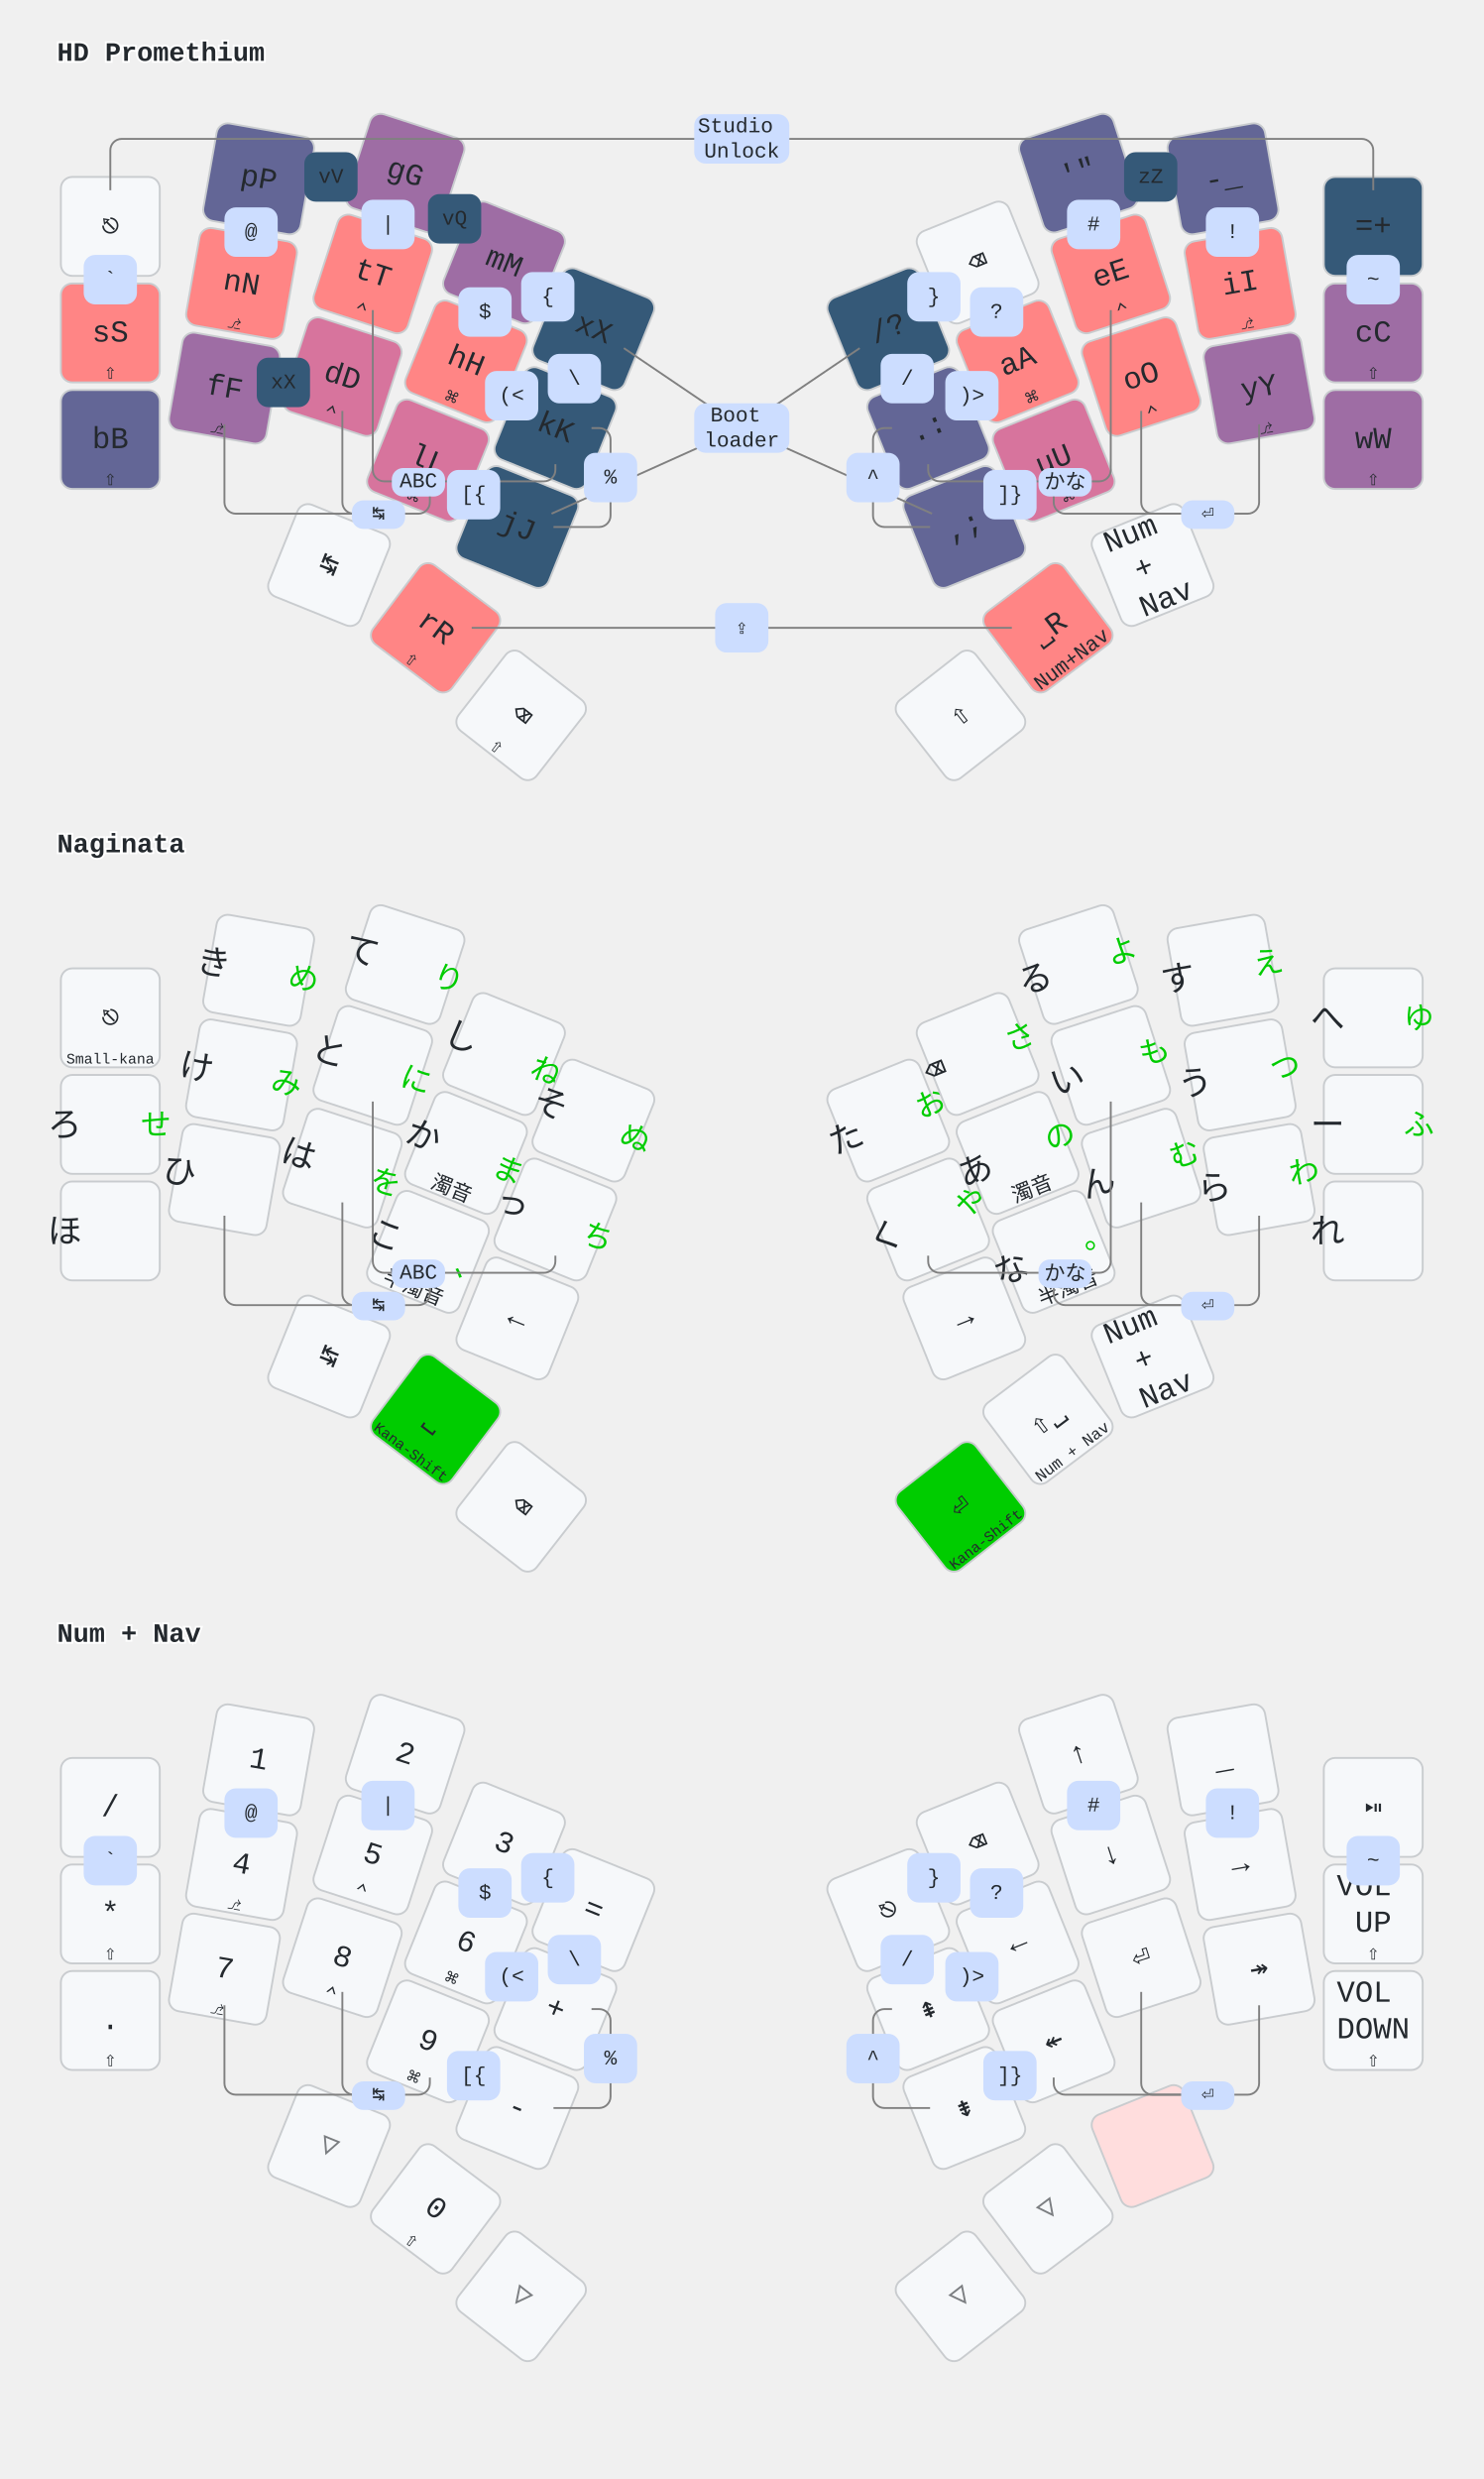
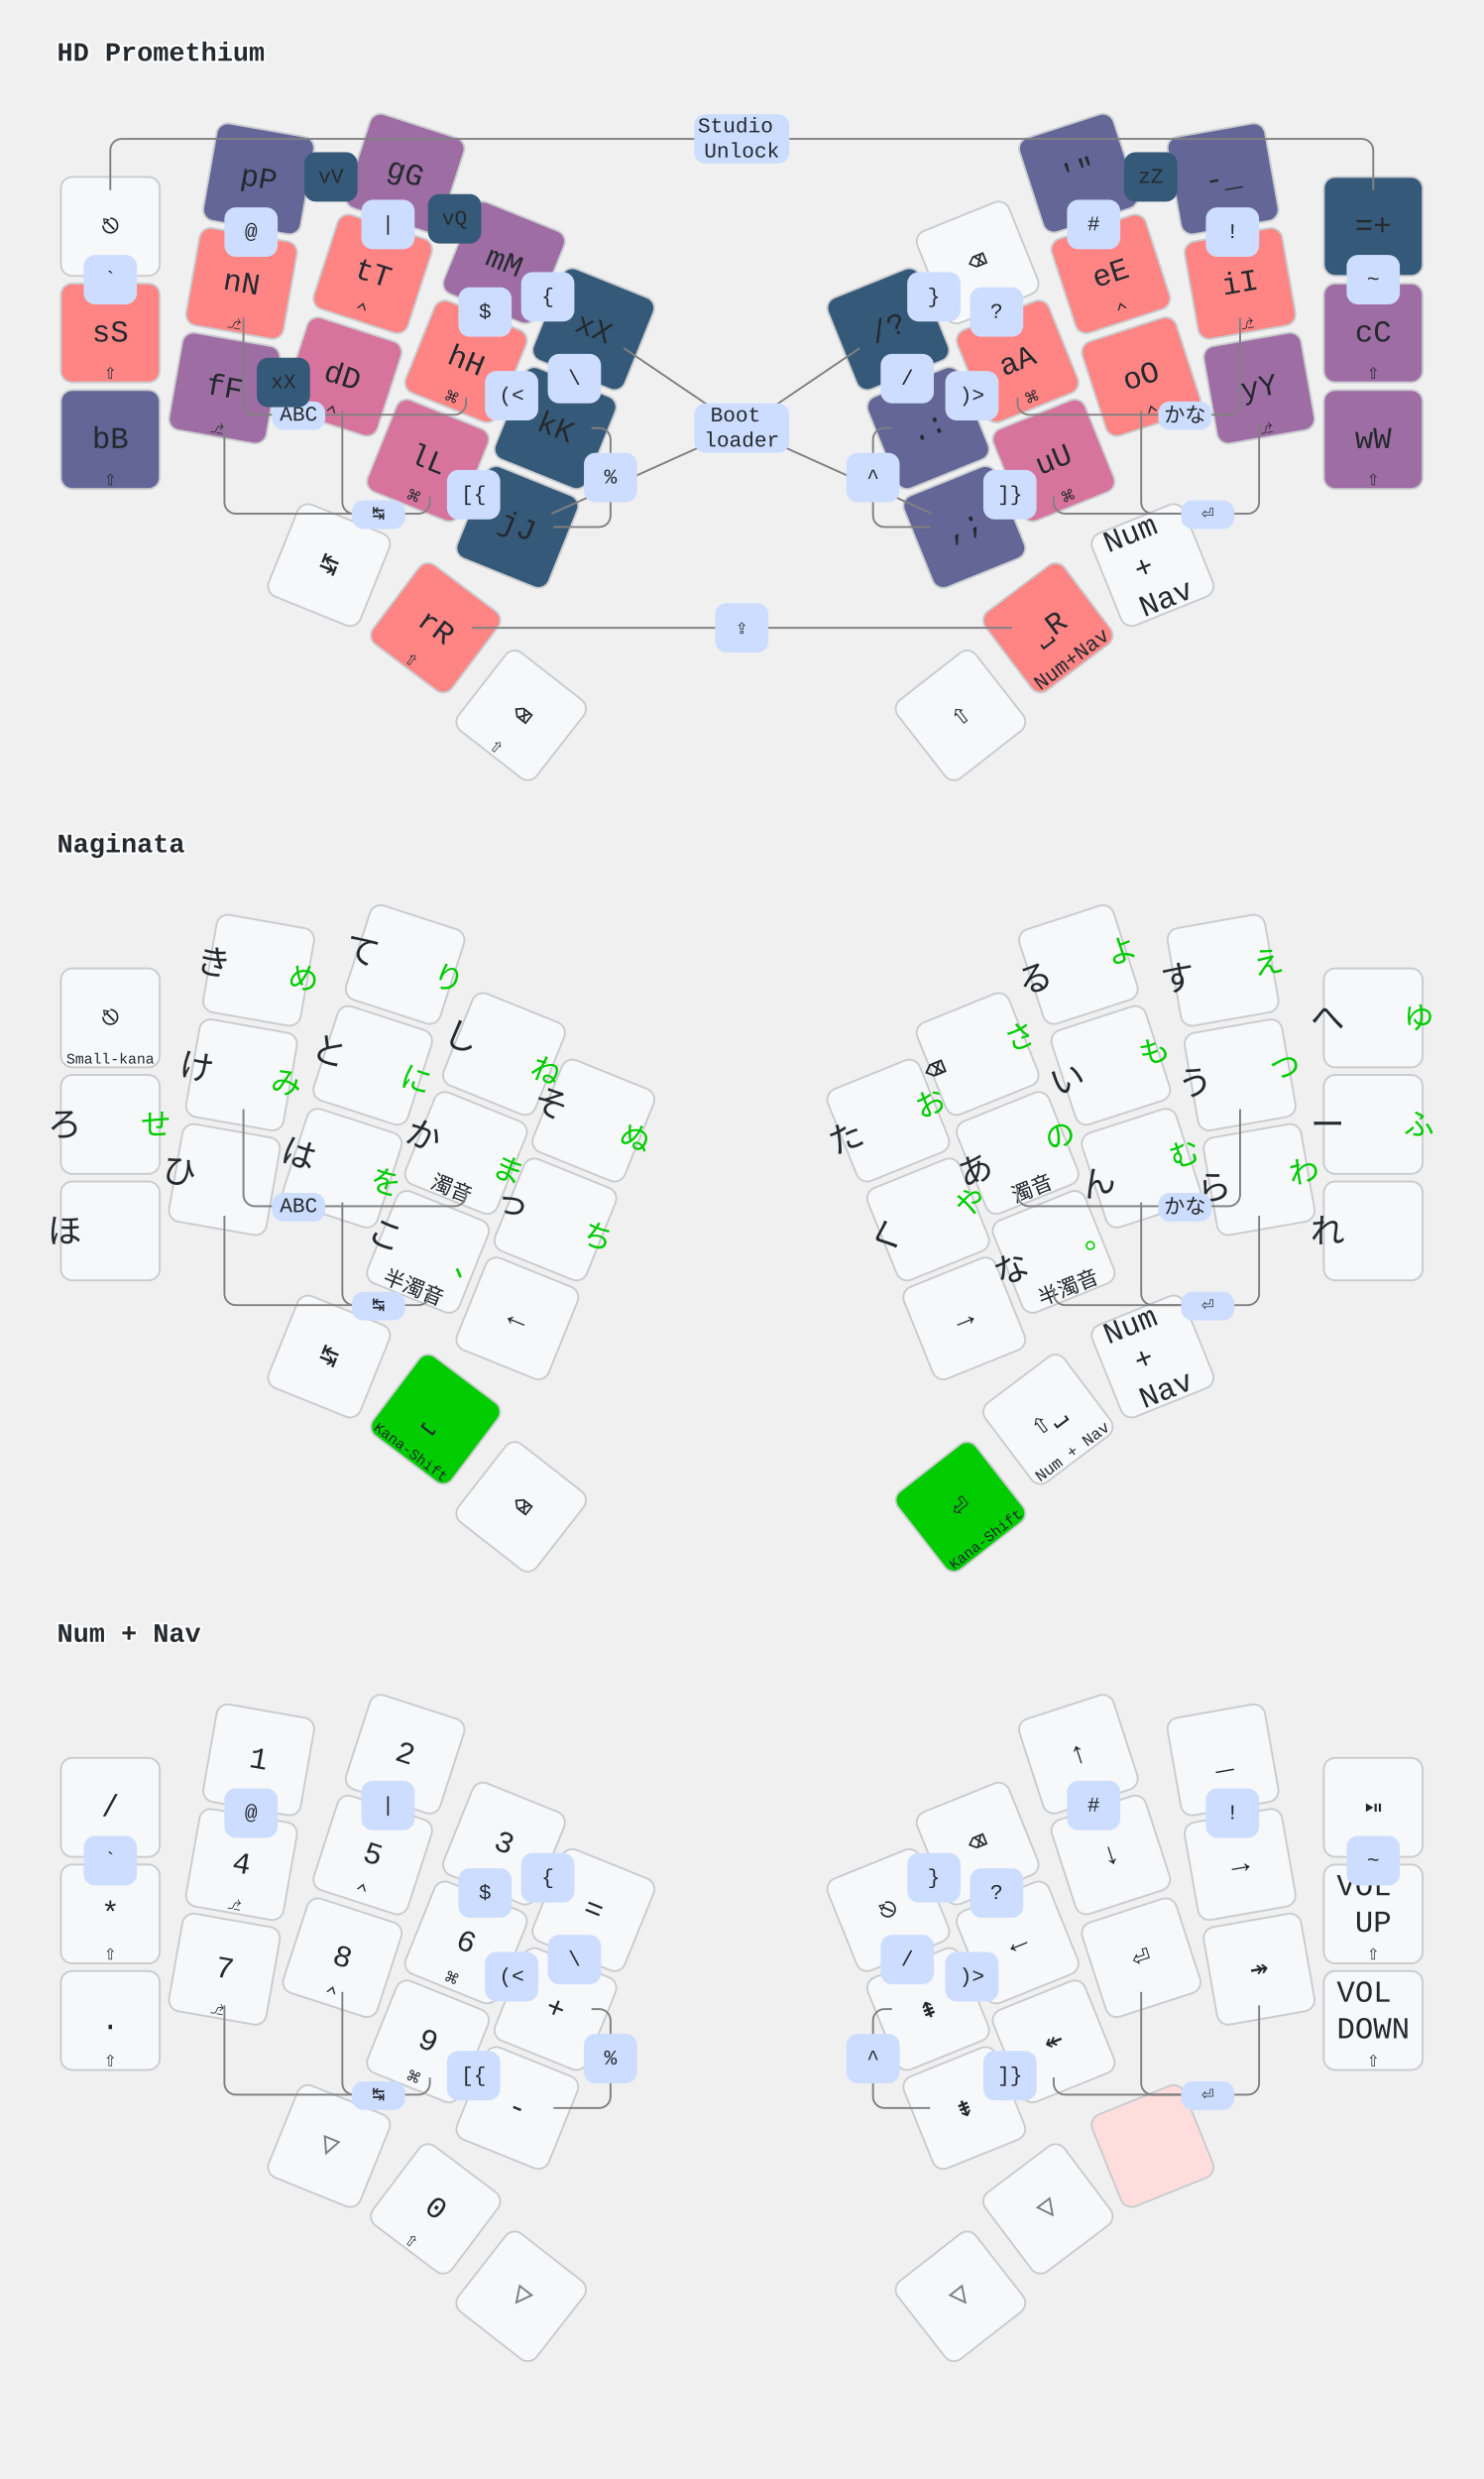
<svg xmlns="http://www.w3.org/2000/svg" width="780" height="1303" viewBox="0 0 780 1303" class="keymap">
  <style>/* inherit to force styles through use tags*/
svg path {
    fill: inherit;
}
/* font and background color specifications */
svg.keymap {
    font-family: SFMono-Regular,Consolas,Liberation Mono,Menlo,monospace;
    font-size: 14px;
    font-kerning: normal;
    text-rendering: optimizeLegibility;
    fill: #24292e;
}

/* default key styling */
rect.key {
    fill: #f6f8fa;
    stroke: #c9cccf;
    stroke-width: 1;
}

/* color accent for combo boxes */
rect.combo {
    fill: #cdf;
}

/* color accent for held keys */
rect.held, rect.combo.held {
    fill: #fdd;
}

/* color accent for ghost (optional) keys */
rect.ghost, rect.combo.ghost {
    stroke-dasharray: 4, 4;
    stroke-width: 2;
}

text {
    text-anchor: middle;
    dominant-baseline: middle;
}

/* styling for layer labels */
text.label {
    font-weight: bold;
    text-anchor: start;
    stroke: white;
    stroke-width: 2;
    paint-order: stroke;
}

text.tap {
    font-size: 16px;
}

/* styling for combo tap, and key hold/shifted label text */
text.combo, text.hold, text.shifted {
    font-size: 11px;
}

text.hold {
    text-anchor: middle;
    dominant-baseline: auto;
}

text.shifted {
    text-anchor: middle;
    dominant-baseline: hanging;
}

/* styling for hold/shifted label text in combo box */
text.combo.hold, text.combo.shifted {
    font-size: 8px;
}

/* lighter symbol for transparent keys */
text.trans {
    fill: #7b7e81;
}

/* styling for combo dendrons */
path.combo {
    stroke-width: 1;
    stroke: gray;
    fill: none;
}

/* Start Tabler Icons Cleanup */
/* cannot use height/width with glyphs */
.icon-tabler &gt; path {
    fill: inherit;
    stroke: inherit;
}
/* hide tabler's default box */
.icon-tabler &gt; path[stroke="none"][fill="none"] {
    visibility: collapse;
}

rect.low {
    fill: #355978;
}
rect.medium-low {
    fill: #636696;
}
rect.medium {
    fill: #9E6DA4;
}
rect.medium-high {
    fill: #D7749D;
}
rect.high {
    fill: #FF8585;
}

/* green styling for Naginata kana-shift */
rect.kshift {
    fill: #00CC00;
}
text.left {
    font-size: 18px;
    translate: 16px 7px;
}
text.right {
    fill: #00CC00;
    font-size: 16px;
    translate: -16px -10px;
}
</style>
  <g transform="translate(30, 0)" class="layer-HD Promethium">
    <text x="0" y="28" class="label" id="HD-Promethium">HD Promethium</text>
    <g transform="translate(0, 56)">
      <g transform="translate(28, 63)" class="key keypos-0">
        <rect rx="6" ry="6" x="-26" y="-26" width="52" height="52" class="key" />
        <text x="0" y="0" class="key tap">⎋</text>
      </g>
      <g transform="translate(106, 38) rotate(10.0)" class="key medium-low keypos-1">
        <rect rx="6" ry="6" x="-26" y="-26" width="52" height="52" class="key medium-low" />
        <text x="0" y="0" class="key medium-low tap">pP</text>
      </g>
      <g transform="translate(183, 35) rotate(18.0)" class="key medium keypos-2">
        <rect rx="6" ry="6" x="-26" y="-26" width="52" height="52" class="key medium" />
        <text x="0" y="0" class="key medium tap">gG</text>
      </g>
      <g transform="translate(235, 82) rotate(22.0)" class="key medium keypos-3">
        <rect rx="6" ry="6" x="-26" y="-26" width="52" height="52" class="key medium" />
        <text x="0" y="0" class="key medium tap">mM</text>
      </g>
      <g transform="translate(282, 117) rotate(22.0)" class="key low keypos-4">
        <rect rx="6" ry="6" x="-26" y="-26" width="52" height="52" class="key low" />
        <text x="0" y="0" class="key low tap">xX</text>
      </g>
      <g transform="translate(437, 117) rotate(-22.0)" class="key low keypos-5">
        <rect rx="6" ry="6" x="-26" y="-26" width="52" height="52" class="key low" />
        <text x="0" y="0" class="key low tap">/?</text>
      </g>
      <g transform="translate(484, 82) rotate(-22.0)" class="key keypos-6">
        <rect rx="6" ry="6" x="-26" y="-26" width="52" height="52" class="key" />
        <text x="0" y="0" class="key tap">⌫</text>
      </g>
      <g transform="translate(537, 35) rotate(-18.0)" class="key medium-low keypos-7">
        <rect rx="6" ry="6" x="-26" y="-26" width="52" height="52" class="key medium-low" />
        <text x="0" y="0" class="key medium-low tap">'"</text>
      </g>
      <g transform="translate(613, 38) rotate(-10.0)" class="key medium-low keypos-8">
        <rect rx="6" ry="6" x="-26" y="-26" width="52" height="52" class="key medium-low" />
        <text x="0" y="0" class="key medium-low tap">-_</text>
      </g>
      <g transform="translate(692, 63)" class="key low keypos-9">
        <rect rx="6" ry="6" x="-26" y="-26" width="52" height="52" class="key low" />
        <text x="0" y="0" class="key low tap">=+</text>
      </g>
      <g transform="translate(28, 119)" class="key high keypos-10">
        <rect rx="6" ry="6" x="-26" y="-26" width="52" height="52" class="key high" />
        <text x="0" y="0" class="key high tap">sS</text>
        <text x="0" y="24" class="key high hold">⇧</text>
      </g>
      <g transform="translate(97, 93) rotate(10.0)" class="key high keypos-11">
        <rect rx="6" ry="6" x="-26" y="-26" width="52" height="52" class="key high" />
        <text x="0" y="0" class="key high tap">nN</text>
        <text x="0" y="24" class="key high hold">⎇</text>
      </g>
      <g transform="translate(166, 88) rotate(18.0)" class="key high keypos-12">
        <rect rx="6" ry="6" x="-26" y="-26" width="52" height="52" class="key high" />
        <text x="0" y="0" class="key high tap">tT</text>
        <text x="0" y="24" class="key high hold">⌃</text>
      </g>
      <g transform="translate(215, 134) rotate(22.0)" class="key high keypos-13">
        <rect rx="6" ry="6" x="-26" y="-26" width="52" height="52" class="key high" />
        <text x="0" y="0" class="key high tap">hH</text>
        <text x="0" y="24" class="key high hold">⌘</text>
      </g>
      <g transform="translate(262, 169) rotate(22.0)" class="key low keypos-14">
        <rect rx="6" ry="6" x="-26" y="-26" width="52" height="52" class="key low" />
        <text x="0" y="0" class="key low tap">kK</text>
      </g>
      <g transform="translate(458, 169) rotate(-22.0)" class="key medium-low keypos-15">
        <rect rx="6" ry="6" x="-26" y="-26" width="52" height="52" class="key medium-low" />
        <text x="0" y="0" class="key medium-low tap">.:</text>
      </g>
      <g transform="translate(505, 134) rotate(-22.0)" class="key high keypos-16">
        <rect rx="6" ry="6" x="-26" y="-26" width="52" height="52" class="key high" />
        <text x="0" y="0" class="key high tap">aA</text>
        <text x="0" y="24" class="key high hold">⌘</text>
      </g>
      <g transform="translate(554, 88) rotate(-18.0)" class="key high keypos-17">
        <rect rx="6" ry="6" x="-26" y="-26" width="52" height="52" class="key high" />
        <text x="0" y="0" class="key high tap">eE</text>
        <text x="0" y="24" class="key high hold">⌃</text>
      </g>
      <g transform="translate(622, 93) rotate(-10.0)" class="key high keypos-18">
        <rect rx="6" ry="6" x="-26" y="-26" width="52" height="52" class="key high" />
        <text x="0" y="0" class="key high tap">iI</text>
        <text x="0" y="24" class="key high hold">⎇</text>
      </g>
      <g transform="translate(692, 119)" class="key medium keypos-19">
        <rect rx="6" ry="6" x="-26" y="-26" width="52" height="52" class="key medium" />
        <text x="0" y="0" class="key medium tap">cC</text>
        <text x="0" y="24" class="key medium hold">⇧</text>
      </g>
      <g transform="translate(28, 175)" class="key medium-low keypos-20">
        <rect rx="6" ry="6" x="-26" y="-26" width="52" height="52" class="key medium-low" />
        <text x="0" y="0" class="key medium-low tap">bB</text>
        <text x="0" y="24" class="key medium-low hold">⇧</text>
      </g>
      <g transform="translate(88, 148) rotate(10.0)" class="key medium keypos-21">
        <rect rx="6" ry="6" x="-26" y="-26" width="52" height="52" class="key medium" />
        <text x="0" y="0" class="key medium tap">fF</text>
        <text x="0" y="24" class="key medium hold">⎇</text>
      </g>
      <g transform="translate(150, 142) rotate(18.0)" class="key medium-high keypos-22">
        <rect rx="6" ry="6" x="-26" y="-26" width="52" height="52" class="key medium-high" />
        <text x="0" y="0" class="key medium-high tap">dD</text>
        <text x="0" y="24" class="key medium-high hold">⌃</text>
      </g>
      <g transform="translate(195, 186) rotate(22.0)" class="key medium-high keypos-23">
        <rect rx="6" ry="6" x="-26" y="-26" width="52" height="52" class="key medium-high" />
        <text x="0" y="0" class="key medium-high tap">lL</text>
        <text x="0" y="24" class="key medium-high hold">⌘</text>
      </g>
      <g transform="translate(242, 221) rotate(22.0)" class="key low keypos-24">
        <rect rx="6" ry="6" x="-26" y="-26" width="52" height="52" class="key low" />
        <text x="0" y="0" class="key low tap">jJ</text>
      </g>
      <g transform="translate(477, 221) rotate(-22.0)" class="key medium-low keypos-25">
        <rect rx="6" ry="6" x="-26" y="-26" width="52" height="52" class="key medium-low" />
        <text x="0" y="0" class="key medium-low tap">,;</text>
      </g>
      <g transform="translate(524, 186) rotate(-22.0)" class="key medium-high keypos-26">
        <rect rx="6" ry="6" x="-26" y="-26" width="52" height="52" class="key medium-high" />
        <text x="0" y="0" class="key medium-high tap">uU</text>
        <text x="0" y="24" class="key medium-high hold">⌘</text>
      </g>
      <g transform="translate(570, 142) rotate(-18.0)" class="key high keypos-27">
        <rect rx="6" ry="6" x="-26" y="-26" width="52" height="52" class="key high" />
        <text x="0" y="0" class="key high tap">oO</text>
        <text x="0" y="24" class="key high hold">⌃</text>
      </g>
      <g transform="translate(632, 148) rotate(-10.0)" class="key medium keypos-28">
        <rect rx="6" ry="6" x="-26" y="-26" width="52" height="52" class="key medium" />
        <text x="0" y="0" class="key medium tap">yY</text>
        <text x="0" y="24" class="key medium hold">⎇</text>
      </g>
      <g transform="translate(692, 175)" class="key medium keypos-29">
        <rect rx="6" ry="6" x="-26" y="-26" width="52" height="52" class="key medium" />
        <text x="0" y="0" class="key medium tap">wW</text>
        <text x="0" y="24" class="key medium hold">⇧</text>
      </g>
      <g transform="translate(143, 241) rotate(22.0)" class="key keypos-30">
        <rect rx="6" ry="6" x="-26" y="-26" width="52" height="52" class="key" />
        <text x="0" y="0" class="key tap">↹</text>
      </g>
      <g transform="translate(199, 274) rotate(37.0)" class="key high keypos-31">
        <rect rx="6" ry="6" x="-26" y="-26" width="52" height="52" class="key high" />
        <text x="0" y="0" class="key high tap">rR</text>
        <text x="0" y="24" class="key high hold">⇧</text>
      </g>
      <g transform="translate(244, 320) rotate(38.0)" class="key keypos-32">
        <rect rx="6" ry="6" x="-26" y="-26" width="52" height="52" class="key" />
        <text x="0" y="0" class="key tap">⌫</text>
        <text x="0" y="24" class="key hold">⇧</text>
      </g>
      <g transform="translate(475, 320) rotate(-38.0)" class="key keypos-33">
        <rect rx="6" ry="6" x="-26" y="-26" width="52" height="52" class="key" />
        <text x="0" y="0" class="key tap">⇧</text>
      </g>
      <g transform="translate(521, 274) rotate(-37.0)" class="key high keypos-34">
        <rect rx="6" ry="6" x="-26" y="-26" width="52" height="52" class="key high" />
        <text x="0" y="0" class="key high tap">⎵R</text>
        <text x="0" y="24" class="key high hold">Num+Nav</text>
      </g>
      <g transform="translate(576, 241) rotate(-22.0)" class="key keypos-35">
        <rect rx="6" ry="6" x="-26" y="-26" width="52" height="52" class="key" />
        <a href="#Num--Nav">
          <text x="0" y="0" class="key tap layer-activator">
            <tspan x="0" dy="-1.2em">Num</tspan>
            <tspan x="0" dy="1.2em">+</tspan>
            <tspan x="0" dy="1.2em">Nav</tspan>
          </text>
        </a>
      </g>
      <g class="combo combopos-0">
        <path d="M360,17 h-326 a6.0,6.0 0 0 0 -6.0,6.0 v21" class="combo" />
        <path d="M360,17 h326 a6.0,6.0 0 0 1 6.0,6.0 v21" class="combo" />
        <rect rx="6" ry="6" x="335" y="4" width="50" height="26" class="combo" />
        <text x="360" y="17" class="combo tap">
          <tspan x="360" dy="-0.6em">Studio</tspan>
          <tspan x="360" dy="1.2em">Unlock</tspan>
        </text>
      </g>
      <g class="combo combopos-1">
        <path d="M360,169 l-62,-42" class="combo" />
        <path d="M360,169 l62,-42" class="combo" />
        <path d="M360,169 l-100,45" class="combo" />
        <path d="M360,169 l100,45" class="combo" />
        <rect rx="6" ry="6" x="335" y="156" width="50" height="26" class="combo" />
        <text x="360" y="169" class="combo tap">
          <tspan x="360" dy="-0.6em">Boot</tspan>
          <tspan x="360" dy="1.2em">loader</tspan>
        </text>
      </g>
      <g class="combo combopos-2">
-         <path d="M530,197 h-66 a6.0,6.0 0 0 1 -6.0,-6.0 v-3" class="combo" />
-         <path d="M530,197 h18 a6.0,6.0 0 0 0 6.0,-6.0 v-84" class="combo" />
-         <rect rx="6" ry="6" x="516" y="190" width="28" height="15" class="combo" />
-         <text x="530" y="197" class="combo tap">かな</text>
+         <path d="M593,162 h-82 a6.0,6.0 0 0 1 -6.0,-6.0 v-3" class="combo" />
+         <path d="M593,162 h23 a6.0,6.0 0 0 0 6.0,-6.0 v-45" class="combo" />
+         <rect rx="6" ry="6" x="579" y="155" width="28" height="15" class="combo" />
+         <text x="593" y="162" class="combo tap">かな</text>
      </g>
      <g class="combo combopos-3">
-         <path d="M190,197 h66 a6.0,6.0 0 0 0 6.0,-6.0 v-3" class="combo" />
-         <path d="M190,197 h-18 a6.0,6.0 0 0 1 -6.0,-6.0 v-84" class="combo" />
-         <rect rx="6" ry="6" x="176" y="190" width="28" height="15" class="combo" />
-         <text x="190" y="197" class="combo tap">ABC</text>
+         <path d="M127,162 h82 a6.0,6.0 0 0 0 6.0,-6.0 v-3" class="combo" />
+         <path d="M127,162 h-23 a6.0,6.0 0 0 1 -6.0,-6.0 v-45" class="combo" />
+         <rect rx="6" ry="6" x="113" y="155" width="28" height="15" class="combo" />
+         <text x="127" y="162" class="combo tap">ABC</text>
      </g>
      <g class="combo combopos-4">
        <path d="M169,214 h21 a6.0,6.0 0 0 0 6.0,-6.0 v-3" class="combo" />
        <path d="M169,214 h-13 a6.0,6.0 0 0 1 -6.0,-6.0 v-48" class="combo" />
        <path d="M169,214 h-75 a6.0,6.0 0 0 1 -6.0,-6.0 v-41" class="combo" />
        <rect rx="6" ry="6" x="155" y="207" width="28" height="15" class="combo" />
        <text x="169" y="214" class="combo tap">↹</text>
      </g>
      <g class="combo combopos-5">
        <path d="M605,214 h-75 a6.0,6.0 0 0 1 -6.0,-6.0 v-3" class="combo" />
        <path d="M605,214 h-29 a6.0,6.0 0 0 1 -6.0,-6.0 v-48" class="combo" />
        <path d="M605,214 h21 a6.0,6.0 0 0 0 6.0,-6.0 v-41" class="combo" />
        <rect rx="6" ry="6" x="591" y="207" width="28" height="15" class="combo" />
        <text x="605" y="214" class="combo tap">⏎</text>
      </g>
      <g class="combo low combopos-6">
        <rect rx="6" ry="6" x="195" y="46" width="28" height="26" class="combo low" />
        <text x="209" y="59" class="combo low tap">vQ</text>
      </g>
      <g class="combo low combopos-7">
        <rect rx="6" ry="6" x="561" y="24" width="28" height="26" class="combo low" />
        <text x="575" y="37" class="combo low tap">zZ</text>
      </g>
      <g class="combo low combopos-8">
        <rect rx="6" ry="6" x="130" y="24" width="28" height="26" class="combo low" />
        <text x="144" y="37" class="combo low tap">vV</text>
      </g>
      <g class="combo low combopos-9">
        <rect rx="6" ry="6" x="105" y="132" width="28" height="26" class="combo low" />
        <text x="119" y="145" class="combo low tap">xX</text>
      </g>
      <g class="combo combopos-10">
        <path d="M360,274 l-142,0" class="combo" />
        <path d="M360,274 l142,0" class="combo" />
        <rect rx="6" ry="6" x="346" y="261" width="28" height="26" class="combo" />
        <text x="360" y="274" class="combo tap">⇪</text>
      </g>
      <g class="combo combopos-11">
        <rect rx="6" ry="6" x="14" y="78" width="28" height="26" class="combo" />
        <text x="28" y="91" class="combo tap">`</text>
      </g>
      <g class="combo combopos-12">
        <rect rx="6" ry="6" x="88" y="53" width="28" height="26" class="combo" />
        <text x="102" y="66" class="combo tap">@</text>
      </g>
      <g class="combo combopos-13">
        <rect rx="6" ry="6" x="160" y="49" width="28" height="26" class="combo" />
        <text x="174" y="62" class="combo tap">|</text>
      </g>
      <g class="combo combopos-14">
        <rect rx="6" ry="6" x="211" y="95" width="28" height="26" class="combo" />
        <text x="225" y="108" class="combo tap">$</text>
      </g>
      <g class="combo combopos-15">
        <rect rx="6" ry="6" x="258" y="130" width="28" height="26" class="combo" />
        <text x="272" y="143" class="combo tap">\</text>
      </g>
      <g class="combo combopos-16">
        <path d="M291,195 v-20 a6.0,6.0 0 0 0 -6.0,-6.0 h-4" class="combo" />
        <path d="M291,195 v20 a6.0,6.0 0 0 1 -6.0,6.0 h-24" class="combo" />
        <rect rx="6" ry="6" x="277" y="182" width="28" height="26" class="combo" />
        <text x="291" y="195" class="combo tap">%</text>
      </g>
      <g class="combo combopos-17">
        <path d="M429,195 v-20 a6.0,6.0 0 0 1 6.0,-6.0 h4" class="combo" />
        <path d="M429,195 v20 a6.0,6.0 0 0 0 6.0,6.0 h24" class="combo" />
        <rect rx="6" ry="6" x="415" y="182" width="28" height="26" class="combo" />
        <text x="429" y="195" class="combo tap">^</text>
      </g>
      <g class="combo combopos-18">
        <rect rx="6" ry="6" x="433" y="130" width="28" height="26" class="combo" />
        <text x="447" y="143" class="combo tap">/</text>
      </g>
      <g class="combo combopos-19">
        <rect rx="6" ry="6" x="480" y="95" width="28" height="26" class="combo" />
        <text x="494" y="108" class="combo tap">?</text>
      </g>
      <g class="combo combopos-20">
        <rect rx="6" ry="6" x="531" y="49" width="28" height="26" class="combo" />
        <text x="545" y="62" class="combo tap">#</text>
      </g>
      <g class="combo combopos-21">
        <rect rx="6" ry="6" x="604" y="53" width="28" height="26" class="combo" />
        <text x="618" y="66" class="combo tap">!</text>
      </g>
      <g class="combo combopos-22">
        <rect rx="6" ry="6" x="678" y="78" width="28" height="26" class="combo" />
        <text x="692" y="91" class="combo tap">~</text>
      </g>
      <g class="combo combopos-23">
        <rect rx="6" ry="6" x="244" y="87" width="28" height="26" class="combo" />
        <text x="258" y="100" class="combo tap">{</text>
      </g>
      <g class="combo combopos-24">
        <rect rx="6" ry="6" x="447" y="87" width="28" height="26" class="combo" />
        <text x="461" y="100" class="combo tap">}</text>
      </g>
      <g class="combo combopos-25">
        <rect rx="6" ry="6" x="225" y="139" width="28" height="26" class="combo" />
        <text x="239" y="152" class="combo tap">(&lt;</text>
      </g>
      <g class="combo combopos-26">
        <rect rx="6" ry="6" x="467" y="139" width="28" height="26" class="combo" />
        <text x="481" y="152" class="combo tap">)&gt;</text>
      </g>
      <g class="combo combopos-27">
        <rect rx="6" ry="6" x="205" y="191" width="28" height="26" class="combo" />
        <text x="219" y="204" class="combo tap">[{</text>
      </g>
      <g class="combo combopos-28">
        <rect rx="6" ry="6" x="487" y="191" width="28" height="26" class="combo" />
        <text x="501" y="204" class="combo tap">]}</text>
      </g>
    </g>
  </g>
  <g transform="translate(30, 416)" class="layer-Naginata">
    <text x="0" y="28" class="label" id="Naginata">Naginata</text>
    <g transform="translate(0, 56)">
      <g transform="translate(28, 63)" class="key keypos-0">
        <rect rx="6" ry="6" x="-26" y="-26" width="52" height="52" class="key" />
        <text x="0" y="0" class="key tap">⎋</text>
        <text x="0" y="24" class="key hold">
          <tspan style="font-size: 70%">Small-kana</tspan>
        </text>
      </g>
      <g transform="translate(106, 38) rotate(10.0)" class="key keypos-1">
        <rect rx="6" ry="6" x="-26" y="-26" width="52" height="52" class="key" />
        <text x="-24" y="0" class="key left">き</text>
        <text x="24" y="0" class="key right">め</text>
      </g>
      <g transform="translate(183, 35) rotate(18.0)" class="key keypos-2">
        <rect rx="6" ry="6" x="-26" y="-26" width="52" height="52" class="key" />
        <text x="-24" y="0" class="key left">て</text>
        <text x="24" y="0" class="key right">り</text>
      </g>
      <g transform="translate(235, 82) rotate(22.0)" class="key keypos-3">
        <rect rx="6" ry="6" x="-26" y="-26" width="52" height="52" class="key" />
        <text x="-24" y="0" class="key left">し</text>
        <text x="24" y="0" class="key right">ね</text>
      </g>
      <g transform="translate(282, 117) rotate(22.0)" class="key keypos-4">
        <rect rx="6" ry="6" x="-26" y="-26" width="52" height="52" class="key" />
        <text x="-24" y="0" class="key left">そ</text>
        <text x="24" y="0" class="key right">ぬ</text>
      </g>
      <g transform="translate(437, 117) rotate(-22.0)" class="key keypos-5">
        <rect rx="6" ry="6" x="-26" y="-26" width="52" height="52" class="key" />
        <text x="-24" y="0" class="key left">た</text>
        <text x="24" y="0" class="key right">お</text>
      </g>
      <g transform="translate(484, 82) rotate(-22.0)" class="key keypos-6">
        <rect rx="6" ry="6" x="-26" y="-26" width="52" height="52" class="key" />
        <text x="-24" y="0" class="key left">⌫</text>
        <text x="24" y="0" class="key right">さ</text>
      </g>
      <g transform="translate(537, 35) rotate(-18.0)" class="key keypos-7">
        <rect rx="6" ry="6" x="-26" y="-26" width="52" height="52" class="key" />
        <text x="-24" y="0" class="key left">る</text>
        <text x="24" y="0" class="key right">よ</text>
      </g>
      <g transform="translate(613, 38) rotate(-10.0)" class="key keypos-8">
        <rect rx="6" ry="6" x="-26" y="-26" width="52" height="52" class="key" />
        <text x="-24" y="0" class="key left">す</text>
        <text x="24" y="0" class="key right">え</text>
      </g>
      <g transform="translate(692, 63)" class="key keypos-9">
        <rect rx="6" ry="6" x="-26" y="-26" width="52" height="52" class="key" />
        <text x="-24" y="0" class="key left">へ</text>
        <text x="24" y="0" class="key right">ゆ</text>
      </g>
      <g transform="translate(28, 119)" class="key keypos-10">
        <rect rx="6" ry="6" x="-26" y="-26" width="52" height="52" class="key" />
        <text x="-24" y="0" class="key left">ろ</text>
        <text x="24" y="0" class="key right">せ</text>
      </g>
      <g transform="translate(97, 93) rotate(10.0)" class="key keypos-11">
        <rect rx="6" ry="6" x="-26" y="-26" width="52" height="52" class="key" />
        <text x="-24" y="0" class="key left">け</text>
        <text x="24" y="0" class="key right">み</text>
      </g>
      <g transform="translate(166, 88) rotate(18.0)" class="key keypos-12">
        <rect rx="6" ry="6" x="-26" y="-26" width="52" height="52" class="key" />
        <text x="-24" y="0" class="key left">と</text>
        <text x="24" y="0" class="key right">に</text>
      </g>
      <g transform="translate(215, 134) rotate(22.0)" class="key keypos-13">
        <rect rx="6" ry="6" x="-26" y="-26" width="52" height="52" class="key" />
        <text x="0" y="24" class="key hold">濁音</text>
        <text x="-24" y="0" class="key left">か</text>
        <text x="24" y="0" class="key right">ま</text>
      </g>
      <g transform="translate(262, 169) rotate(22.0)" class="key keypos-14">
        <rect rx="6" ry="6" x="-26" y="-26" width="52" height="52" class="key" />
        <text x="-24" y="0" class="key left">っ</text>
        <text x="24" y="0" class="key right">ち</text>
      </g>
      <g transform="translate(458, 169) rotate(-22.0)" class="key keypos-15">
        <rect rx="6" ry="6" x="-26" y="-26" width="52" height="52" class="key" />
        <text x="-24" y="0" class="key left">く</text>
        <text x="24" y="0" class="key right">や</text>
      </g>
      <g transform="translate(505, 134) rotate(-22.0)" class="key keypos-16">
        <rect rx="6" ry="6" x="-26" y="-26" width="52" height="52" class="key" />
        <text x="0" y="24" class="key hold">濁音</text>
        <text x="-24" y="0" class="key left">あ</text>
        <text x="24" y="0" class="key right">の</text>
      </g>
      <g transform="translate(554, 88) rotate(-18.0)" class="key keypos-17">
        <rect rx="6" ry="6" x="-26" y="-26" width="52" height="52" class="key" />
        <text x="-24" y="0" class="key left">い</text>
        <text x="24" y="0" class="key right">も</text>
      </g>
      <g transform="translate(622, 93) rotate(-10.0)" class="key keypos-18">
        <rect rx="6" ry="6" x="-26" y="-26" width="52" height="52" class="key" />
        <text x="-24" y="0" class="key left">う</text>
        <text x="24" y="0" class="key right">つ</text>
      </g>
      <g transform="translate(692, 119)" class="key keypos-19">
        <rect rx="6" ry="6" x="-26" y="-26" width="52" height="52" class="key" />
        <text x="-24" y="0" class="key left">ー</text>
        <text x="24" y="0" class="key right">ふ</text>
      </g>
      <g transform="translate(28, 175)" class="key keypos-20">
        <rect rx="6" ry="6" x="-26" y="-26" width="52" height="52" class="key" />
        <text x="-24" y="0" class="key left">ほ</text>
      </g>
      <g transform="translate(88, 148) rotate(10.0)" class="key keypos-21">
        <rect rx="6" ry="6" x="-26" y="-26" width="52" height="52" class="key" />
        <text x="-24" y="0" class="key left">ひ</text>
      </g>
      <g transform="translate(150, 142) rotate(18.0)" class="key keypos-22">
        <rect rx="6" ry="6" x="-26" y="-26" width="52" height="52" class="key" />
        <text x="-24" y="0" class="key left">は</text>
        <text x="24" y="0" class="key right">を</text>
      </g>
      <g transform="translate(195, 186) rotate(22.0)" class="key keypos-23">
        <rect rx="6" ry="6" x="-26" y="-26" width="52" height="52" class="key" />
        <text x="0" y="24" class="key hold">半濁音</text>
        <text x="-24" y="0" class="key left">こ</text>
        <text x="24" y="0" class="key right">、</text>
      </g>
      <g transform="translate(242, 221) rotate(22.0)" class="key keypos-24">
        <rect rx="6" ry="6" x="-26" y="-26" width="52" height="52" class="key" />
        <text x="0" y="0" class="key tap">←</text>
      </g>
      <g transform="translate(477, 221) rotate(-22.0)" class="key keypos-25">
        <rect rx="6" ry="6" x="-26" y="-26" width="52" height="52" class="key" />
        <text x="0" y="0" class="key tap">→</text>
      </g>
      <g transform="translate(524, 186) rotate(-22.0)" class="key keypos-26">
        <rect rx="6" ry="6" x="-26" y="-26" width="52" height="52" class="key" />
        <text x="0" y="24" class="key hold">半濁音</text>
        <text x="-24" y="0" class="key left">な</text>
        <text x="24" y="0" class="key right">。</text>
      </g>
      <g transform="translate(570, 142) rotate(-18.0)" class="key keypos-27">
        <rect rx="6" ry="6" x="-26" y="-26" width="52" height="52" class="key" />
        <text x="-24" y="0" class="key left">ん</text>
        <text x="24" y="0" class="key right">む</text>
      </g>
      <g transform="translate(632, 148) rotate(-10.0)" class="key keypos-28">
        <rect rx="6" ry="6" x="-26" y="-26" width="52" height="52" class="key" />
        <text x="-24" y="0" class="key left">ら</text>
        <text x="24" y="0" class="key right">わ</text>
      </g>
      <g transform="translate(692, 175)" class="key keypos-29">
        <rect rx="6" ry="6" x="-26" y="-26" width="52" height="52" class="key" />
        <text x="-24" y="0" class="key left">れ</text>
      </g>
      <g transform="translate(143, 241) rotate(22.0)" class="key keypos-30">
        <rect rx="6" ry="6" x="-26" y="-26" width="52" height="52" class="key" />
        <text x="0" y="0" class="key tap">↹</text>
      </g>
      <g transform="translate(199, 274) rotate(37.0)" class="key kshift keypos-31">
        <rect rx="6" ry="6" x="-26" y="-26" width="52" height="52" class="key kshift" />
        <text x="0" y="0" class="key kshift tap">⎵</text>
        <text x="0" y="24" class="key kshift hold">
          <tspan style="font-size: 70%">Kana-Shift</tspan>
        </text>
      </g>
      <g transform="translate(244, 320) rotate(38.0)" class="key keypos-32">
        <rect rx="6" ry="6" x="-26" y="-26" width="52" height="52" class="key" />
        <text x="0" y="0" class="key tap">⌫</text>
      </g>
      <g transform="translate(475, 320) rotate(-38.0)" class="key kshift keypos-33">
        <rect rx="6" ry="6" x="-26" y="-26" width="52" height="52" class="key kshift" />
        <text x="0" y="0" class="key kshift tap">⏎</text>
        <text x="0" y="24" class="key kshift hold">
          <tspan style="font-size: 70%">Kana-Shift</tspan>
        </text>
      </g>
      <g transform="translate(521, 274) rotate(-37.0)" class="key keypos-34">
        <rect rx="6" ry="6" x="-26" y="-26" width="52" height="52" class="key" />
        <text x="0" y="0" class="key tap">⇧⎵</text>
        <a href="#Num--Nav">
          <text x="0" y="24" class="key hold layer-activator">
            <tspan style="font-size: 78%">Num + Nav</tspan>
          </text>
        </a>
      </g>
      <g transform="translate(576, 241) rotate(-22.0)" class="key keypos-35">
        <rect rx="6" ry="6" x="-26" y="-26" width="52" height="52" class="key" />
        <a href="#Num--Nav">
          <text x="0" y="0" class="key tap layer-activator">
            <tspan x="0" dy="-1.2em">Num</tspan>
            <tspan x="0" dy="1.2em">+</tspan>
            <tspan x="0" dy="1.2em">Nav</tspan>
          </text>
        </a>
      </g>
      <g class="combo combopos-0">
-         <path d="M530,197 h-66 a6.0,6.0 0 0 1 -6.0,-6.0 v-3" class="combo" />
-         <path d="M530,197 h18 a6.0,6.0 0 0 0 6.0,-6.0 v-84" class="combo" />
-         <rect rx="6" ry="6" x="516" y="190" width="28" height="15" class="combo" />
-         <text x="530" y="197" class="combo tap">かな</text>
+         <path d="M593,162 h-82 a6.0,6.0 0 0 1 -6.0,-6.0 v-3" class="combo" />
+         <path d="M593,162 h23 a6.0,6.0 0 0 0 6.0,-6.0 v-45" class="combo" />
+         <rect rx="6" ry="6" x="579" y="155" width="28" height="15" class="combo" />
+         <text x="593" y="162" class="combo tap">かな</text>
      </g>
      <g class="combo combopos-1">
-         <path d="M190,197 h66 a6.0,6.0 0 0 0 6.0,-6.0 v-3" class="combo" />
-         <path d="M190,197 h-18 a6.0,6.0 0 0 1 -6.0,-6.0 v-84" class="combo" />
-         <rect rx="6" ry="6" x="176" y="190" width="28" height="15" class="combo" />
-         <text x="190" y="197" class="combo tap">ABC</text>
+         <path d="M127,162 h82 a6.0,6.0 0 0 0 6.0,-6.0 v-3" class="combo" />
+         <path d="M127,162 h-23 a6.0,6.0 0 0 1 -6.0,-6.0 v-45" class="combo" />
+         <rect rx="6" ry="6" x="113" y="155" width="28" height="15" class="combo" />
+         <text x="127" y="162" class="combo tap">ABC</text>
      </g>
      <g class="combo combopos-2">
        <path d="M169,214 h21 a6.0,6.0 0 0 0 6.0,-6.0 v-3" class="combo" />
        <path d="M169,214 h-13 a6.0,6.0 0 0 1 -6.0,-6.0 v-48" class="combo" />
        <path d="M169,214 h-75 a6.0,6.0 0 0 1 -6.0,-6.0 v-41" class="combo" />
        <rect rx="6" ry="6" x="155" y="207" width="28" height="15" class="combo" />
        <text x="169" y="214" class="combo tap">↹</text>
      </g>
      <g class="combo combopos-3">
        <path d="M605,214 h-75 a6.0,6.0 0 0 1 -6.0,-6.0 v-3" class="combo" />
        <path d="M605,214 h-29 a6.0,6.0 0 0 1 -6.0,-6.0 v-48" class="combo" />
        <path d="M605,214 h21 a6.0,6.0 0 0 0 6.0,-6.0 v-41" class="combo" />
        <rect rx="6" ry="6" x="591" y="207" width="28" height="15" class="combo" />
        <text x="605" y="214" class="combo tap">⏎</text>
      </g>
    </g>
  </g>
  <g transform="translate(30, 831)" class="layer-Num + Nav">
    <text x="0" y="28" class="label" id="Num--Nav">Num + Nav</text>
    <g transform="translate(0, 56)">
      <g transform="translate(28, 63)" class="key keypos-0">
        <rect rx="6" ry="6" x="-26" y="-26" width="52" height="52" class="key" />
        <text x="0" y="0" class="key tap">/</text>
      </g>
      <g transform="translate(106, 38) rotate(10.0)" class="key keypos-1">
        <rect rx="6" ry="6" x="-26" y="-26" width="52" height="52" class="key" />
        <text x="0" y="0" class="key tap">1</text>
      </g>
      <g transform="translate(183, 35) rotate(18.0)" class="key keypos-2">
        <rect rx="6" ry="6" x="-26" y="-26" width="52" height="52" class="key" />
        <text x="0" y="0" class="key tap">2</text>
      </g>
      <g transform="translate(235, 82) rotate(22.0)" class="key keypos-3">
        <rect rx="6" ry="6" x="-26" y="-26" width="52" height="52" class="key" />
        <text x="0" y="0" class="key tap">3</text>
      </g>
      <g transform="translate(282, 117) rotate(22.0)" class="key keypos-4">
        <rect rx="6" ry="6" x="-26" y="-26" width="52" height="52" class="key" />
        <text x="0" y="0" class="key tap">=</text>
      </g>
      <g transform="translate(437, 117) rotate(-22.0)" class="key keypos-5">
        <rect rx="6" ry="6" x="-26" y="-26" width="52" height="52" class="key" />
        <text x="0" y="0" class="key tap">⎋</text>
      </g>
      <g transform="translate(484, 82) rotate(-22.0)" class="key keypos-6">
        <rect rx="6" ry="6" x="-26" y="-26" width="52" height="52" class="key" />
        <text x="0" y="0" class="key tap">⌫</text>
      </g>
      <g transform="translate(537, 35) rotate(-18.0)" class="key keypos-7">
        <rect rx="6" ry="6" x="-26" y="-26" width="52" height="52" class="key" />
        <text x="0" y="0" class="key tap">↑</text>
      </g>
      <g transform="translate(613, 38) rotate(-10.0)" class="key keypos-8">
        <rect rx="6" ry="6" x="-26" y="-26" width="52" height="52" class="key" />
        <text x="0" y="0" class="key tap">_</text>
      </g>
      <g transform="translate(692, 63)" class="key keypos-9">
        <rect rx="6" ry="6" x="-26" y="-26" width="52" height="52" class="key" />
        <text x="0" y="0" class="key tap">⏯</text>
      </g>
      <g transform="translate(28, 119)" class="key keypos-10">
        <rect rx="6" ry="6" x="-26" y="-26" width="52" height="52" class="key" />
        <text x="0" y="0" class="key tap">*</text>
        <text x="0" y="24" class="key hold">⇧</text>
      </g>
      <g transform="translate(97, 93) rotate(10.0)" class="key keypos-11">
        <rect rx="6" ry="6" x="-26" y="-26" width="52" height="52" class="key" />
        <text x="0" y="0" class="key tap">4</text>
        <text x="0" y="24" class="key hold">⎇</text>
      </g>
      <g transform="translate(166, 88) rotate(18.0)" class="key keypos-12">
        <rect rx="6" ry="6" x="-26" y="-26" width="52" height="52" class="key" />
        <text x="0" y="0" class="key tap">5</text>
        <text x="0" y="24" class="key hold">⌃</text>
      </g>
      <g transform="translate(215, 134) rotate(22.0)" class="key keypos-13">
        <rect rx="6" ry="6" x="-26" y="-26" width="52" height="52" class="key" />
        <text x="0" y="0" class="key tap">6</text>
        <text x="0" y="24" class="key hold">⌘</text>
      </g>
      <g transform="translate(262, 169) rotate(22.0)" class="key keypos-14">
        <rect rx="6" ry="6" x="-26" y="-26" width="52" height="52" class="key" />
        <text x="0" y="0" class="key tap">+</text>
      </g>
      <g transform="translate(458, 169) rotate(-22.0)" class="key keypos-15">
        <rect rx="6" ry="6" x="-26" y="-26" width="52" height="52" class="key" />
        <text x="0" y="0" class="key tap">⇞</text>
      </g>
      <g transform="translate(505, 134) rotate(-22.0)" class="key keypos-16">
        <rect rx="6" ry="6" x="-26" y="-26" width="52" height="52" class="key" />
        <text x="0" y="0" class="key tap">←</text>
      </g>
      <g transform="translate(554, 88) rotate(-18.0)" class="key keypos-17">
        <rect rx="6" ry="6" x="-26" y="-26" width="52" height="52" class="key" />
        <text x="0" y="0" class="key tap">↓</text>
      </g>
      <g transform="translate(622, 93) rotate(-10.0)" class="key keypos-18">
        <rect rx="6" ry="6" x="-26" y="-26" width="52" height="52" class="key" />
        <text x="0" y="0" class="key tap">→</text>
      </g>
      <g transform="translate(692, 119)" class="key keypos-19">
        <rect rx="6" ry="6" x="-26" y="-26" width="52" height="52" class="key" />
        <text x="0" y="0" class="key tap">
          <tspan x="0" dy="-0.9em">VOL</tspan>
          <tspan x="0" dy="1.2em">UP</tspan>
        </text>
        <text x="0" y="24" class="key hold">⇧</text>
      </g>
      <g transform="translate(28, 175)" class="key keypos-20">
        <rect rx="6" ry="6" x="-26" y="-26" width="52" height="52" class="key" />
        <text x="0" y="0" class="key tap">.</text>
        <text x="0" y="24" class="key hold">⇧</text>
      </g>
      <g transform="translate(88, 148) rotate(10.0)" class="key keypos-21">
        <rect rx="6" ry="6" x="-26" y="-26" width="52" height="52" class="key" />
        <text x="0" y="0" class="key tap">7</text>
        <text x="0" y="24" class="key hold">⎇</text>
      </g>
      <g transform="translate(150, 142) rotate(18.0)" class="key keypos-22">
        <rect rx="6" ry="6" x="-26" y="-26" width="52" height="52" class="key" />
        <text x="0" y="0" class="key tap">8</text>
        <text x="0" y="24" class="key hold">⌃</text>
      </g>
      <g transform="translate(195, 186) rotate(22.0)" class="key keypos-23">
        <rect rx="6" ry="6" x="-26" y="-26" width="52" height="52" class="key" />
        <text x="0" y="0" class="key tap">9</text>
        <text x="0" y="24" class="key hold">⌘</text>
      </g>
      <g transform="translate(242, 221) rotate(22.0)" class="key keypos-24">
        <rect rx="6" ry="6" x="-26" y="-26" width="52" height="52" class="key" />
        <text x="0" y="0" class="key tap">-</text>
      </g>
      <g transform="translate(477, 221) rotate(-22.0)" class="key keypos-25">
        <rect rx="6" ry="6" x="-26" y="-26" width="52" height="52" class="key" />
        <text x="0" y="0" class="key tap">⇟</text>
      </g>
      <g transform="translate(524, 186) rotate(-22.0)" class="key keypos-26">
        <rect rx="6" ry="6" x="-26" y="-26" width="52" height="52" class="key" />
        <text x="0" y="0" class="key tap">↞</text>
      </g>
      <g transform="translate(570, 142) rotate(-18.0)" class="key keypos-27">
        <rect rx="6" ry="6" x="-26" y="-26" width="52" height="52" class="key" />
        <text x="0" y="0" class="key tap">⏎</text>
      </g>
      <g transform="translate(632, 148) rotate(-10.0)" class="key keypos-28">
        <rect rx="6" ry="6" x="-26" y="-26" width="52" height="52" class="key" />
        <text x="0" y="0" class="key tap">↠</text>
      </g>
      <g transform="translate(692, 175)" class="key keypos-29">
        <rect rx="6" ry="6" x="-26" y="-26" width="52" height="52" class="key" />
        <text x="0" y="0" class="key tap">
          <tspan x="0" dy="-0.9em">VOL</tspan>
          <tspan x="0" dy="1.2em">DOWN</tspan>
        </text>
        <text x="0" y="24" class="key hold">⇧</text>
      </g>
      <g transform="translate(143, 241) rotate(22.0)" class="key trans keypos-30">
        <rect rx="6" ry="6" x="-26" y="-26" width="52" height="52" class="key trans" />
        <text x="0" y="0" class="key trans tap">▽</text>
      </g>
      <g transform="translate(199, 274) rotate(37.0)" class="key keypos-31">
        <rect rx="6" ry="6" x="-26" y="-26" width="52" height="52" class="key" />
        <text x="0" y="0" class="key tap">0</text>
        <text x="0" y="24" class="key hold">⇧</text>
      </g>
      <g transform="translate(244, 320) rotate(38.0)" class="key trans keypos-32">
        <rect rx="6" ry="6" x="-26" y="-26" width="52" height="52" class="key trans" />
        <text x="0" y="0" class="key trans tap">▽</text>
      </g>
      <g transform="translate(475, 320) rotate(-38.0)" class="key trans keypos-33">
        <rect rx="6" ry="6" x="-26" y="-26" width="52" height="52" class="key trans" />
        <text x="0" y="0" class="key trans tap">▽</text>
      </g>
      <g transform="translate(521, 274) rotate(-37.0)" class="key trans keypos-34">
        <rect rx="6" ry="6" x="-26" y="-26" width="52" height="52" class="key trans" />
        <text x="0" y="0" class="key trans tap">▽</text>
      </g>
      <g transform="translate(576, 241) rotate(-22.0)" class="key held keypos-35">
        <rect rx="6" ry="6" x="-26" y="-26" width="52" height="52" class="key held" />
      </g>
      <g class="combo combopos-0">
        <path d="M169,214 h21 a6.0,6.0 0 0 0 6.0,-6.0 v-3" class="combo" />
        <path d="M169,214 h-13 a6.0,6.0 0 0 1 -6.0,-6.0 v-48" class="combo" />
        <path d="M169,214 h-75 a6.0,6.0 0 0 1 -6.0,-6.0 v-41" class="combo" />
        <rect rx="6" ry="6" x="155" y="207" width="28" height="15" class="combo" />
        <text x="169" y="214" class="combo tap">↹</text>
      </g>
      <g class="combo combopos-1">
        <path d="M605,214 h-75 a6.0,6.0 0 0 1 -6.0,-6.0 v-3" class="combo" />
        <path d="M605,214 h-29 a6.0,6.0 0 0 1 -6.0,-6.0 v-48" class="combo" />
        <path d="M605,214 h21 a6.0,6.0 0 0 0 6.0,-6.0 v-41" class="combo" />
        <rect rx="6" ry="6" x="591" y="207" width="28" height="15" class="combo" />
        <text x="605" y="214" class="combo tap">⏎</text>
      </g>
      <g class="combo combopos-2">
        <rect rx="6" ry="6" x="14" y="78" width="28" height="26" class="combo" />
        <text x="28" y="91" class="combo tap">`</text>
      </g>
      <g class="combo combopos-3">
        <rect rx="6" ry="6" x="88" y="53" width="28" height="26" class="combo" />
        <text x="102" y="66" class="combo tap">@</text>
      </g>
      <g class="combo combopos-4">
        <rect rx="6" ry="6" x="160" y="49" width="28" height="26" class="combo" />
        <text x="174" y="62" class="combo tap">|</text>
      </g>
      <g class="combo combopos-5">
        <rect rx="6" ry="6" x="211" y="95" width="28" height="26" class="combo" />
        <text x="225" y="108" class="combo tap">$</text>
      </g>
      <g class="combo combopos-6">
        <rect rx="6" ry="6" x="258" y="130" width="28" height="26" class="combo" />
        <text x="272" y="143" class="combo tap">\</text>
      </g>
      <g class="combo combopos-7">
        <path d="M291,195 v-20 a6.0,6.0 0 0 0 -6.0,-6.0 h-4" class="combo" />
        <path d="M291,195 v20 a6.0,6.0 0 0 1 -6.0,6.0 h-24" class="combo" />
        <rect rx="6" ry="6" x="277" y="182" width="28" height="26" class="combo" />
        <text x="291" y="195" class="combo tap">%</text>
      </g>
      <g class="combo combopos-8">
        <path d="M429,195 v-20 a6.0,6.0 0 0 1 6.0,-6.0 h4" class="combo" />
        <path d="M429,195 v20 a6.0,6.0 0 0 0 6.0,6.0 h24" class="combo" />
        <rect rx="6" ry="6" x="415" y="182" width="28" height="26" class="combo" />
        <text x="429" y="195" class="combo tap">^</text>
      </g>
      <g class="combo combopos-9">
        <rect rx="6" ry="6" x="433" y="130" width="28" height="26" class="combo" />
        <text x="447" y="143" class="combo tap">/</text>
      </g>
      <g class="combo combopos-10">
        <rect rx="6" ry="6" x="480" y="95" width="28" height="26" class="combo" />
        <text x="494" y="108" class="combo tap">?</text>
      </g>
      <g class="combo combopos-11">
        <rect rx="6" ry="6" x="531" y="49" width="28" height="26" class="combo" />
        <text x="545" y="62" class="combo tap">#</text>
      </g>
      <g class="combo combopos-12">
        <rect rx="6" ry="6" x="604" y="53" width="28" height="26" class="combo" />
        <text x="618" y="66" class="combo tap">!</text>
      </g>
      <g class="combo combopos-13">
        <rect rx="6" ry="6" x="678" y="78" width="28" height="26" class="combo" />
        <text x="692" y="91" class="combo tap">~</text>
      </g>
      <g class="combo combopos-14">
        <rect rx="6" ry="6" x="244" y="87" width="28" height="26" class="combo" />
        <text x="258" y="100" class="combo tap">{</text>
      </g>
      <g class="combo combopos-15">
        <rect rx="6" ry="6" x="447" y="87" width="28" height="26" class="combo" />
        <text x="461" y="100" class="combo tap">}</text>
      </g>
      <g class="combo combopos-16">
        <rect rx="6" ry="6" x="225" y="139" width="28" height="26" class="combo" />
        <text x="239" y="152" class="combo tap">(&lt;</text>
      </g>
      <g class="combo combopos-17">
        <rect rx="6" ry="6" x="467" y="139" width="28" height="26" class="combo" />
        <text x="481" y="152" class="combo tap">)&gt;</text>
      </g>
      <g class="combo combopos-18">
        <rect rx="6" ry="6" x="205" y="191" width="28" height="26" class="combo" />
        <text x="219" y="204" class="combo tap">[{</text>
      </g>
      <g class="combo combopos-19">
        <rect rx="6" ry="6" x="487" y="191" width="28" height="26" class="combo" />
        <text x="501" y="204" class="combo tap">]}</text>
      </g>
    </g>
  </g>
</svg>
